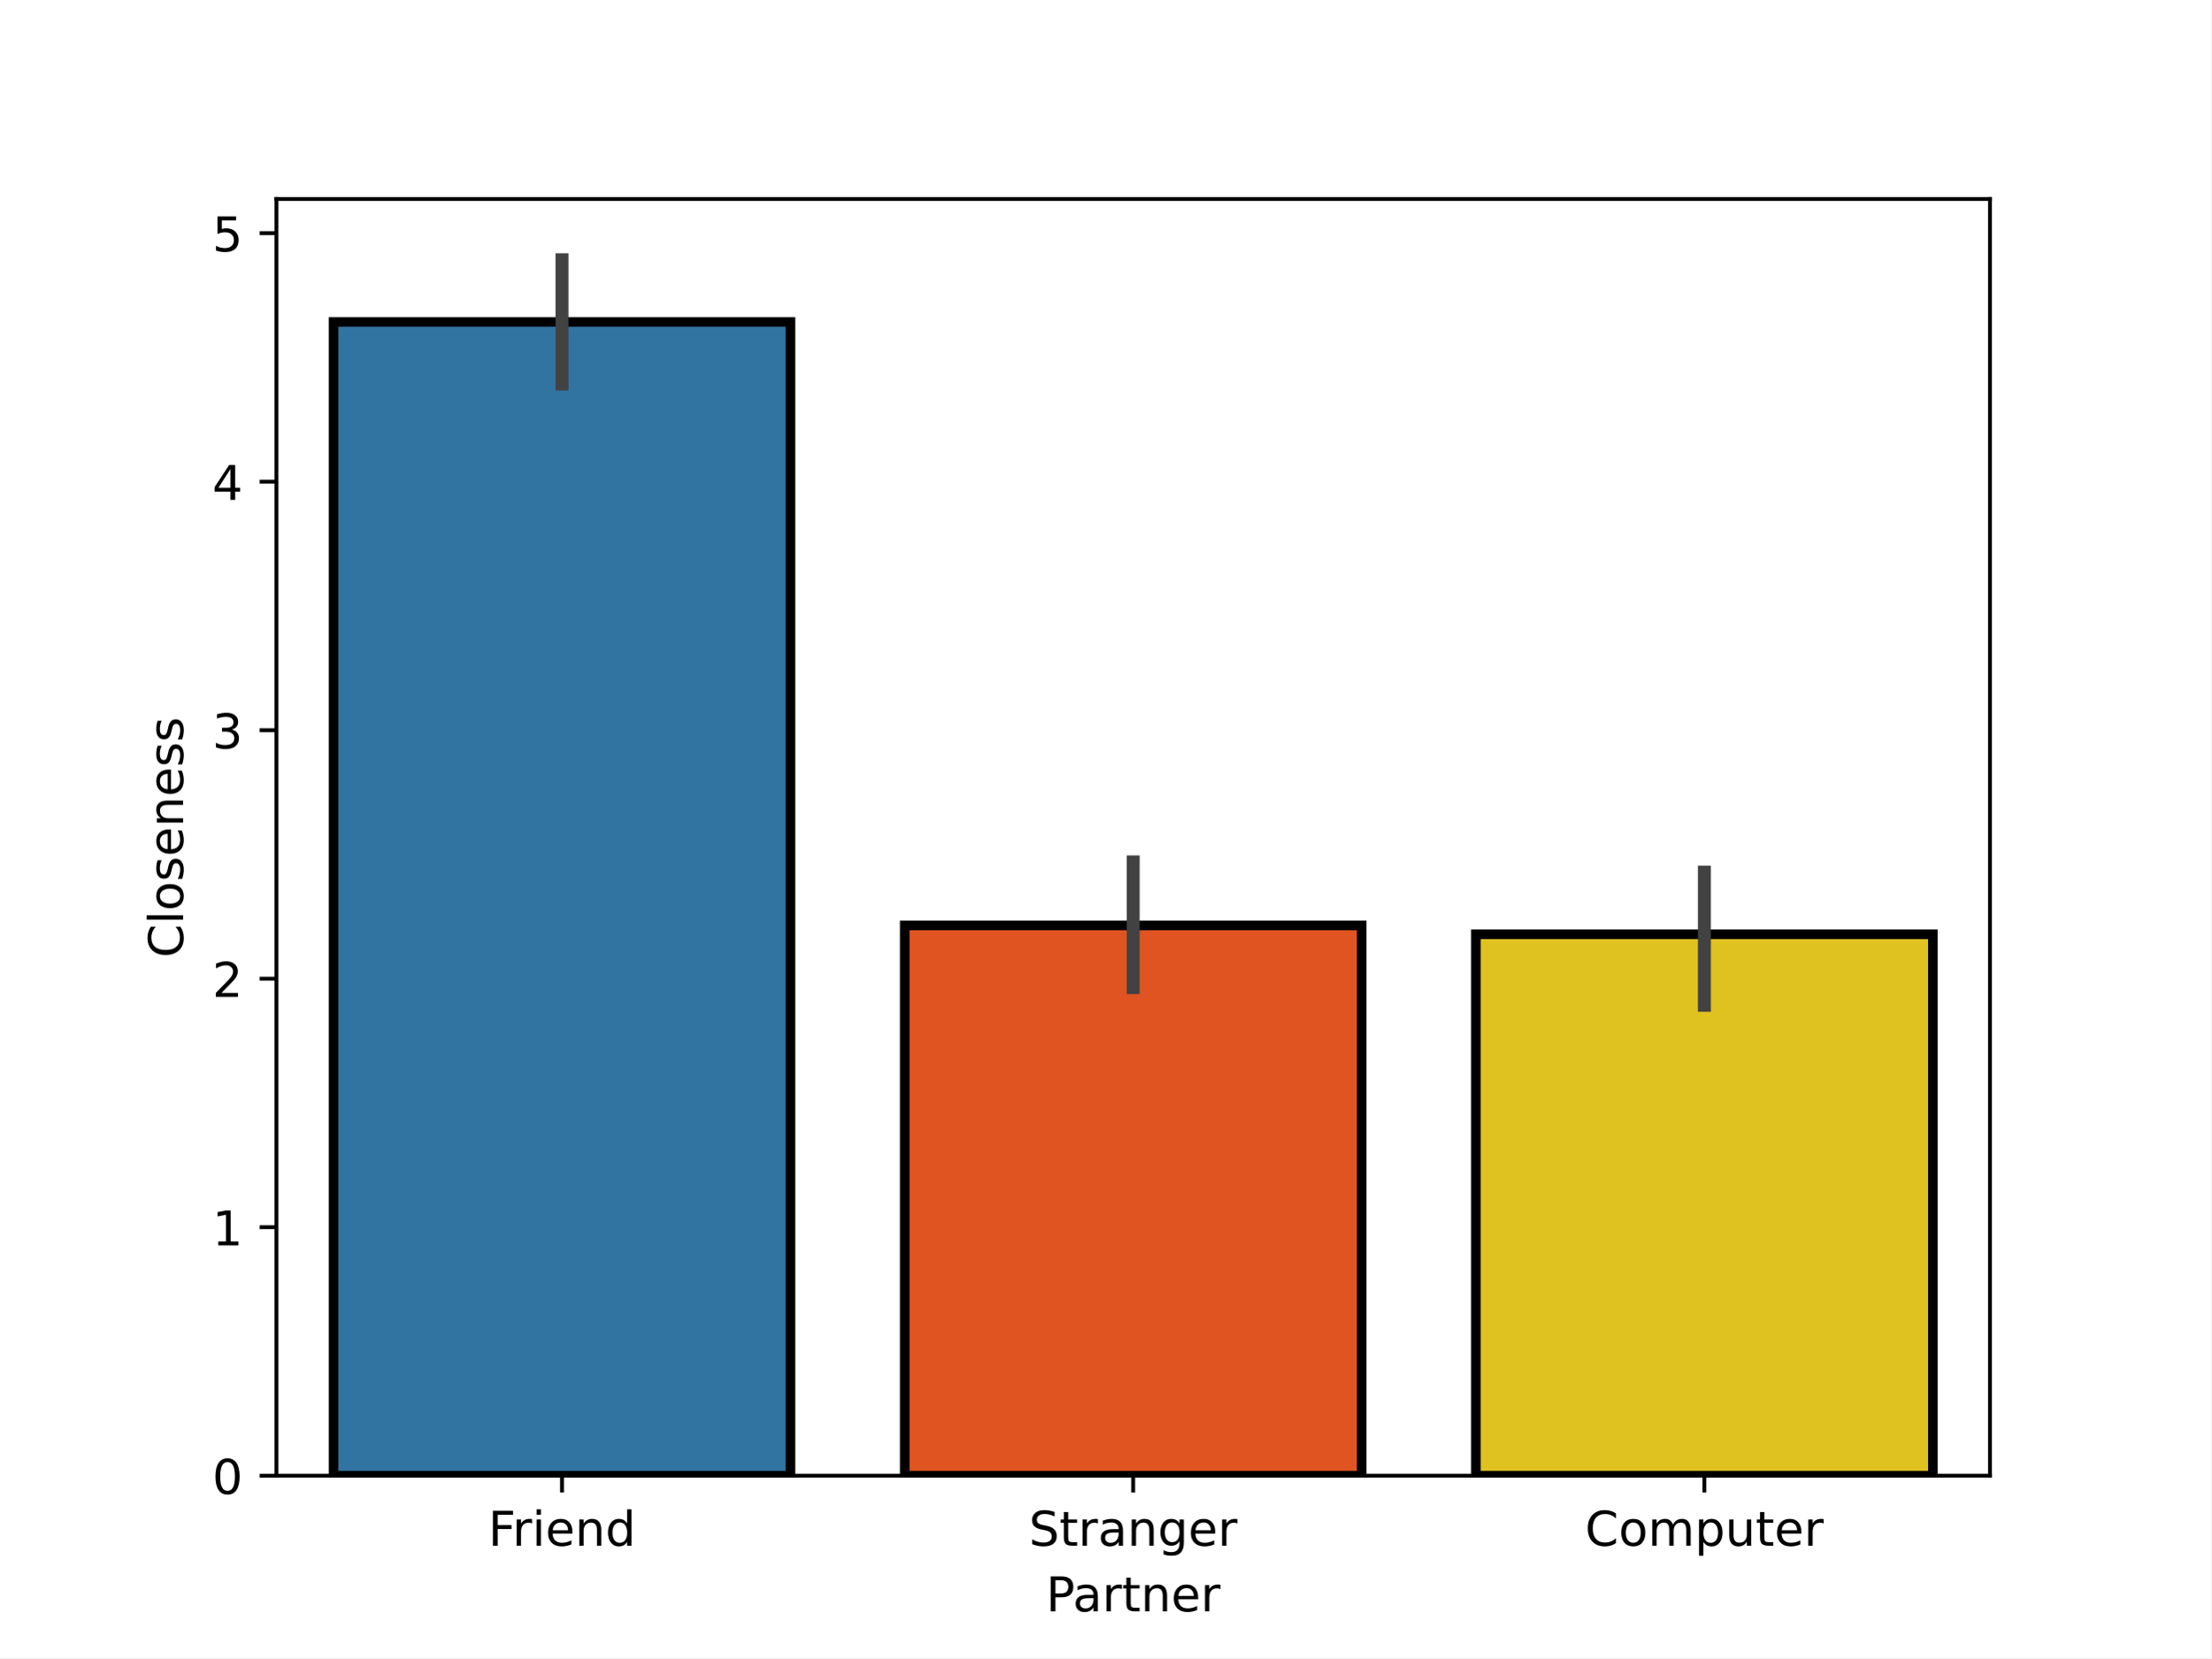
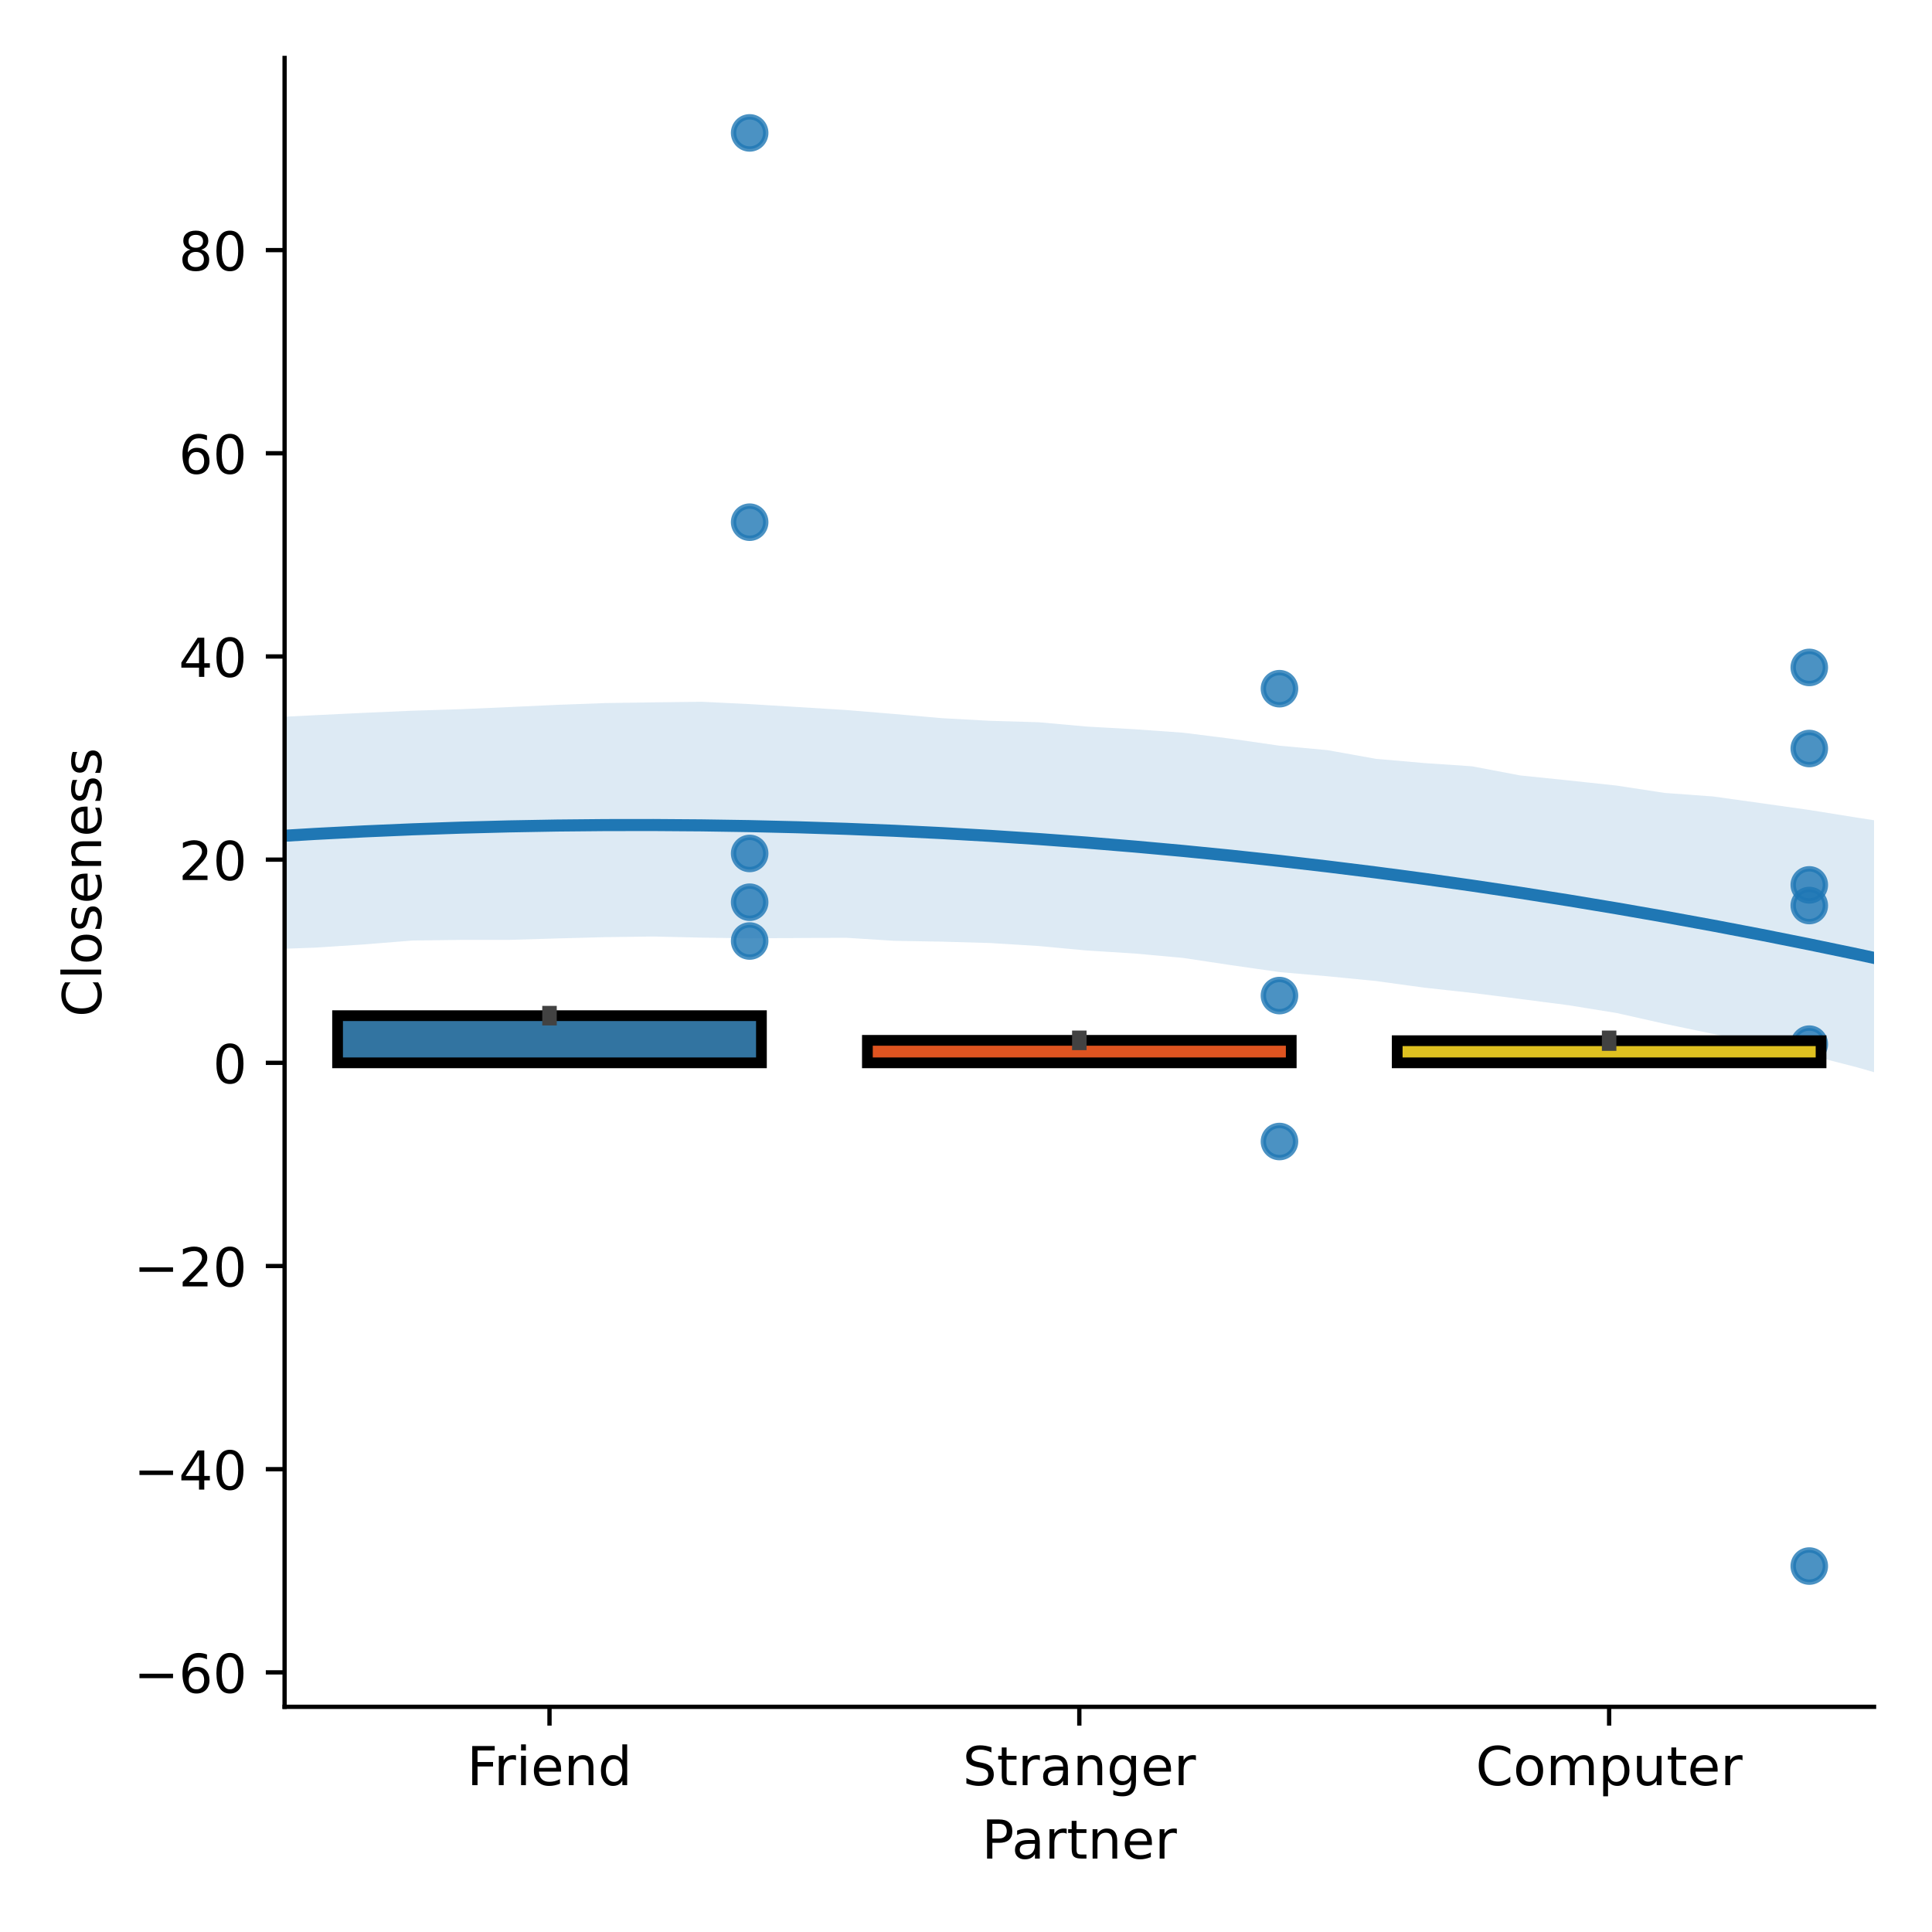
- <svg xmlns="http://www.w3.org/2000/svg" xmlns:xlink="http://www.w3.org/1999/xlink" width="460.8pt" height="345.6pt" viewBox="0 0 460.8 345.6" version="1.1">
+ <svg xmlns="http://www.w3.org/2000/svg" xmlns:xlink="http://www.w3.org/1999/xlink" width="360pt" height="360pt" viewBox="0 0 360 360" version="1.1">
  <defs>
    <style type="text/css">*{stroke-linejoin: round; stroke-linecap: butt}</style>
  </defs>
  <g id="figure_1">
    <g id="patch_1">
-       <path d="M 0 345.6  L 460.8 345.6  L 460.8 0  L 0 0  z " style="fill: #ffffff" />
+       <path d="M 0 360  L 360 360  L 360 0  L 0 0  z " style="fill: #ffffff" />
    </g>
    <g id="axes_1">
      <g id="patch_2">
-         <path d="M 57.6 307.584  L 414.72 307.584  L 414.72 41.472  L 57.6 41.472  z " style="fill: #ffffff" />
+         <path d="M 53.03 318.04  L 349.2 318.04  L 349.2 10.8  L 53.03 10.8  z " style="fill: #ffffff" />
+       </g>
+       <g id="PathCollection_1">
+         <defs>
+           <path id="mf8494f505d" d="M 0 3  C 0.796 3 1.559 2.684 2.121 2.121  C 2.684 1.559 3 0.796 3 0  C 3 -0.796 2.684 -1.559 2.121 -2.121  C 1.559 -2.684 0.796 -3 0 -3  C -0.796 -3 -1.559 -2.684 -2.121 -2.121  C -2.684 -1.559 -3 -0.796 -3 0  C -3 0.796 -2.684 1.559 -2.121 2.121  C -1.559 2.684 -0.796 3 0 3  z " style="stroke: #1f77b4; stroke-opacity: 0.8" />
+         </defs>
+         <g clip-path="url(#p4f7407af65)">
+           <use xlink:href="#mf8494f505d" x="40.964" y="119.139" style="fill: #1f77b4; fill-opacity: 0.8; stroke: #1f77b4; stroke-opacity: 0.8" />
+           <use xlink:href="#mf8494f505d" x="40.964" y="165.864" style="fill: #1f77b4; fill-opacity: 0.8; stroke: #1f77b4; stroke-opacity: 0.8" />
+           <use xlink:href="#mf8494f505d" x="139.687" y="168.114" style="fill: #1f77b4; fill-opacity: 0.8; stroke: #1f77b4; stroke-opacity: 0.8" />
+           <use xlink:href="#mf8494f505d" x="-1" y="189.941" style="fill: #1f77b4; fill-opacity: 0.8; stroke: #1f77b4; stroke-opacity: 0.8" />
+           <use xlink:href="#mf8494f505d" x="-1" y="212.124" style="fill: #1f77b4; fill-opacity: 0.8; stroke: #1f77b4; stroke-opacity: 0.8" />
+           <use xlink:href="#mf8494f505d" x="337.134" y="291.812" style="fill: #1f77b4; fill-opacity: 0.8; stroke: #1f77b4; stroke-opacity: 0.8" />
+           <use xlink:href="#mf8494f505d" x="-1" y="275.964" style="fill: #1f77b4; fill-opacity: 0.8; stroke: #1f77b4; stroke-opacity: 0.8" />
+           <use xlink:href="#mf8494f505d" x="-1" y="180.595" style="fill: #1f77b4; fill-opacity: 0.8; stroke: #1f77b4; stroke-opacity: 0.8" />
+           <use xlink:href="#mf8494f505d" x="534.58" y="60.971" style="fill: #1f77b4; fill-opacity: 0.8; stroke: #1f77b4; stroke-opacity: 0.8" />
+           <use xlink:href="#mf8494f505d" x="-1" y="203.032" style="fill: #1f77b4; fill-opacity: 0.8; stroke: #1f77b4; stroke-opacity: 0.8" />
+           <use xlink:href="#mf8494f505d" x="-1" y="214.247" style="fill: #1f77b4; fill-opacity: 0.8; stroke: #1f77b4; stroke-opacity: 0.8" />
+           <use xlink:href="#mf8494f505d" x="337.134" y="139.477" style="fill: #1f77b4; fill-opacity: 0.8; stroke: #1f77b4; stroke-opacity: 0.8" />
+           <use xlink:href="#mf8494f505d" x="337.134" y="168.733" style="fill: #1f77b4; fill-opacity: 0.8; stroke: #1f77b4; stroke-opacity: 0.8" />
+           <use xlink:href="#mf8494f505d" x="-1" y="130.913" style="fill: #1f77b4; fill-opacity: 0.8; stroke: #1f77b4; stroke-opacity: 0.8" />
+           <use xlink:href="#mf8494f505d" x="-1" y="134.626" style="fill: #1f77b4; fill-opacity: 0.8; stroke: #1f77b4; stroke-opacity: 0.8" />
+           <use xlink:href="#mf8494f505d" x="337.134" y="194.562" style="fill: #1f77b4; fill-opacity: 0.8; stroke: #1f77b4; stroke-opacity: 0.8" />
+           <use xlink:href="#mf8494f505d" x="-1" y="206.648" style="fill: #1f77b4; fill-opacity: 0.8; stroke: #1f77b4; stroke-opacity: 0.8" />
+           <use xlink:href="#mf8494f505d" x="-1" y="232.876" style="fill: #1f77b4; fill-opacity: 0.8; stroke: #1f77b4; stroke-opacity: 0.8" />
+           <use xlink:href="#mf8494f505d" x="534.58" y="304.075" style="fill: #1f77b4; fill-opacity: 0.8; stroke: #1f77b4; stroke-opacity: 0.8" />
+           <use xlink:href="#mf8494f505d" x="337.134" y="124.367" style="fill: #1f77b4; fill-opacity: 0.8; stroke: #1f77b4; stroke-opacity: 0.8" />
+           <use xlink:href="#mf8494f505d" x="238.41" y="185.512" style="fill: #1f77b4; fill-opacity: 0.8; stroke: #1f77b4; stroke-opacity: 0.8" />
+           <use xlink:href="#mf8494f505d" x="-1" y="215.461" style="fill: #1f77b4; fill-opacity: 0.8; stroke: #1f77b4; stroke-opacity: 0.8" />
+           <use xlink:href="#mf8494f505d" x="-1" y="193.633" style="fill: #1f77b4; fill-opacity: 0.8; stroke: #1f77b4; stroke-opacity: 0.8" />
+           <use xlink:href="#mf8494f505d" x="534.58" y="235.964" style="fill: #1f77b4; fill-opacity: 0.8; stroke: #1f77b4; stroke-opacity: 0.8" />
+           <use xlink:href="#mf8494f505d" x="40.964" y="177.753" style="fill: #1f77b4; fill-opacity: 0.8; stroke: #1f77b4; stroke-opacity: 0.8" />
+           <use xlink:href="#mf8494f505d" x="-1" y="178.277" style="fill: #1f77b4; fill-opacity: 0.8; stroke: #1f77b4; stroke-opacity: 0.8" />
+           <use xlink:href="#mf8494f505d" x="-1" y="254.96" style="fill: #1f77b4; fill-opacity: 0.8; stroke: #1f77b4; stroke-opacity: 0.8" />
+           <use xlink:href="#mf8494f505d" x="534.58" y="246.94" style="fill: #1f77b4; fill-opacity: 0.8; stroke: #1f77b4; stroke-opacity: 0.8" />
+           <use xlink:href="#mf8494f505d" x="139.687" y="159.029" style="fill: #1f77b4; fill-opacity: 0.8; stroke: #1f77b4; stroke-opacity: 0.8" />
+           <use xlink:href="#mf8494f505d" x="238.41" y="128.328" style="fill: #1f77b4; fill-opacity: 0.8; stroke: #1f77b4; stroke-opacity: 0.8" />
+           <use xlink:href="#mf8494f505d" x="435.857" y="251.609" style="fill: #1f77b4; fill-opacity: 0.8; stroke: #1f77b4; stroke-opacity: 0.8" />
+           <use xlink:href="#mf8494f505d" x="534.58" y="247.093" style="fill: #1f77b4; fill-opacity: 0.8; stroke: #1f77b4; stroke-opacity: 0.8" />
+           <use xlink:href="#mf8494f505d" x="-1" y="192.939" style="fill: #1f77b4; fill-opacity: 0.8; stroke: #1f77b4; stroke-opacity: 0.8" />
+           <use xlink:href="#mf8494f505d" x="-1" y="161.357" style="fill: #1f77b4; fill-opacity: 0.8; stroke: #1f77b4; stroke-opacity: 0.8" />
+           <use xlink:href="#mf8494f505d" x="139.687" y="97.303" style="fill: #1f77b4; fill-opacity: 0.8; stroke: #1f77b4; stroke-opacity: 0.8" />
+           <use xlink:href="#mf8494f505d" x="534.58" y="261.742" style="fill: #1f77b4; fill-opacity: 0.8; stroke: #1f77b4; stroke-opacity: 0.8" />
+           <use xlink:href="#mf8494f505d" x="-1" y="232.862" style="fill: #1f77b4; fill-opacity: 0.8; stroke: #1f77b4; stroke-opacity: 0.8" />
+           <use xlink:href="#mf8494f505d" x="-1" y="229.029" style="fill: #1f77b4; fill-opacity: 0.8; stroke: #1f77b4; stroke-opacity: 0.8" />
+           <use xlink:href="#mf8494f505d" x="435.857" y="185.797" style="fill: #1f77b4; fill-opacity: 0.8; stroke: #1f77b4; stroke-opacity: 0.8" />
+           <use xlink:href="#mf8494f505d" x="-1" y="204.522" style="fill: #1f77b4; fill-opacity: 0.8; stroke: #1f77b4; stroke-opacity: 0.8" />
+           <use xlink:href="#mf8494f505d" x="-1" y="210.162" style="fill: #1f77b4; fill-opacity: 0.8; stroke: #1f77b4; stroke-opacity: 0.8" />
+           <use xlink:href="#mf8494f505d" x="40.964" y="209.294" style="fill: #1f77b4; fill-opacity: 0.8; stroke: #1f77b4; stroke-opacity: 0.8" />
+           <use xlink:href="#mf8494f505d" x="435.857" y="220.659" style="fill: #1f77b4; fill-opacity: 0.8; stroke: #1f77b4; stroke-opacity: 0.8" />
+           <use xlink:href="#mf8494f505d" x="139.687" y="175.345" style="fill: #1f77b4; fill-opacity: 0.8; stroke: #1f77b4; stroke-opacity: 0.8" />
+           <use xlink:href="#mf8494f505d" x="-1" y="176.308" style="fill: #1f77b4; fill-opacity: 0.8; stroke: #1f77b4; stroke-opacity: 0.8" />
+           <use xlink:href="#mf8494f505d" x="-1" y="234.9" style="fill: #1f77b4; fill-opacity: 0.8; stroke: #1f77b4; stroke-opacity: 0.8" />
+           <use xlink:href="#mf8494f505d" x="337.134" y="164.887" style="fill: #1f77b4; fill-opacity: 0.8; stroke: #1f77b4; stroke-opacity: 0.8" />
+           <use xlink:href="#mf8494f505d" x="-1" y="159.007" style="fill: #1f77b4; fill-opacity: 0.8; stroke: #1f77b4; stroke-opacity: 0.8" />
+           <use xlink:href="#mf8494f505d" x="-1" y="71.017" style="fill: #1f77b4; fill-opacity: 0.8; stroke: #1f77b4; stroke-opacity: 0.8" />
+           <use xlink:href="#mf8494f505d" x="139.687" y="24.765" style="fill: #1f77b4; fill-opacity: 0.8; stroke: #1f77b4; stroke-opacity: 0.8" />
+           <use xlink:href="#mf8494f505d" x="238.41" y="212.705" style="fill: #1f77b4; fill-opacity: 0.8; stroke: #1f77b4; stroke-opacity: 0.8" />
+         </g>
+       </g>
+       <g id="PolyCollection_1">
+         <path d="M -353.93 228.41  L -353.93 285.298  L -344.955 280.267  L -335.98 275.35  L -327.005 269.44  L -318.03 264.734  L -309.055 260.115  L -300.08 255.637  L -291.106 251.217  L -282.131 246.809  L -273.156 242.632  L -264.181 238.412  L -255.206 234.533  L -246.231 230.621  L -237.256 227.208  L -228.282 224.019  L -219.307 221.079  L -210.332 218.654  L -201.357 216.079  L -192.382 213.368  L -183.407 211.364  L -174.433 208.684  L -165.458 206.434  L -156.483 204.648  L -147.508 202.405  L -138.533 200.139  L -129.558 198.185  L -120.583 196.274  L -111.609 194.902  L -102.634 193.095  L -93.659 191.606  L -84.684 190.207  L -75.709 188.95  L -66.734 187.879  L -57.76 186.814  L -48.785 185.618  L -39.81 184.471  L -30.835 183.43  L -21.86 182.283  L -12.885 181.27  L -3.91 180.523  L 5.064 179.737  L 14.039 179.198  L 23.014 178.398  L 31.989 177.852  L 40.964 177.269  L 49.939 176.896  L 58.914 176.57  L 67.888 175.976  L 76.863 175.253  L 85.838 175.136  L 94.813 175.135  L 103.788 174.863  L 112.763 174.626  L 121.737 174.505  L 130.712 174.715  L 139.687 174.844  L 148.662 174.786  L 157.637 174.738  L 166.612 175.306  L 175.587 175.464  L 184.561 175.722  L 193.536 176.276  L 202.511 177.111  L 211.486 177.678  L 220.461 178.495  L 229.436 179.85  L 238.41 181.132  L 247.385 181.913  L 256.36 182.796  L 265.335 184.028  L 274.31 185.013  L 283.285 186.145  L 292.26 187.309  L 301.234 188.761  L 310.209 190.777  L 319.184 192.649  L 328.159 194.393  L 337.134 196.587  L 346.109 198.9  L 355.084 201.468  L 364.058 204.472  L 373.033 207.287  L 382.008 210.118  L 390.983 212.897  L 399.958 215.76  L 408.933 218.513  L 417.907 221.282  L 426.882 224.841  L 435.857 228.509  L 444.832 232.46  L 453.807 236.085  L 462.782 239.945  L 471.757 243.62  L 480.731 247.73  L 489.706 252.115  L 498.681 256.271  L 507.656 260.796  L 516.631 265.594  L 525.606 270.731  L 534.58 275.179  L 534.58 181.245  L 534.58 181.245  L 525.606 179.74  L 516.631 177.919  L 507.656 176.458  L 498.681 174.848  L 489.706 172.915  L 480.731 171.363  L 471.757 170.122  L 462.782 168.923  L 453.807 167.665  L 444.832 166.567  L 435.857 165.108  L 426.882 164.094  L 417.907 162.934  L 408.933 161.844  L 399.958 160.967  L 390.983 159.031  L 382.008 157.482  L 373.033 156.437  L 364.058 154.98  L 355.084 153.739  L 346.109 152.365  L 337.134 150.925  L 328.159 149.659  L 319.184 148.407  L 310.209 147.754  L 301.234 146.381  L 292.26 145.418  L 283.285 144.495  L 274.31 142.792  L 265.335 142.182  L 256.36 141.393  L 247.385 139.783  L 238.41 138.95  L 229.436 137.656  L 220.461 136.529  L 211.486 135.89  L 202.511 135.386  L 193.536 134.58  L 184.561 134.316  L 175.587 133.825  L 166.612 133.04  L 157.637 132.299  L 148.662 131.745  L 139.687 131.2  L 130.712 130.764  L 121.737 130.875  L 112.763 131.006  L 103.788 131.339  L 94.813 131.754  L 85.838 132.149  L 76.863 132.43  L 67.888 132.825  L 58.914 133.255  L 49.939 133.708  L 40.964 134.622  L 31.989 135.544  L 23.014 136.523  L 14.039 137.7  L 5.064 138.938  L -3.91 140.078  L -12.885 141.488  L -21.86 142.968  L -30.835 144.475  L -39.81 145.816  L -48.785 147.527  L -57.76 149.329  L -66.734 150.804  L -75.709 152.784  L -84.684 154.703  L -93.659 156.732  L -102.634 158.685  L -111.609 160.818  L -120.583 163.221  L -129.558 165.62  L -138.533 168.452  L -147.508 170.744  L -156.483 172.932  L -165.458 175.96  L -174.433 178.551  L -183.407 181.712  L -192.382 184.104  L -201.357 186.751  L -210.332 189.411  L -219.307 191.969  L -228.282 194.557  L -237.256 197.049  L -246.231 199.456  L -255.206 202.044  L -264.181 204.415  L -273.156 207.376  L -282.131 210.018  L -291.106 212.782  L -300.08 215.279  L -309.055 217.548  L -318.03 219.992  L -327.005 222.245  L -335.98 224.05  L -344.955 225.883  L -353.93 228.41  z " clip-path="url(#p4f7407af65)" style="fill: #1f77b4; fill-opacity: 0.15" />
      </g>
      <g id="patch_3">
-         <path d="M 69.504 307.584  L 164.736 307.584  L 164.736 67.093  L 69.504 67.093  z " clip-path="url(#pf2dac99f86)" style="fill: #3274a1; stroke: #000000; stroke-width: 2; stroke-linejoin: miter" />
+         <path d="M 62.902 198.043  L 141.881 198.043  L 141.881 189.254  L 62.902 189.254  z " clip-path="url(#p4f7407af65)" style="fill: #3274a1; stroke: #000000; stroke-width: 2; stroke-linejoin: miter" />
      </g>
      <g id="patch_4">
-         <path d="M 188.544 307.584  L 283.776 307.584  L 283.776 192.889  L 188.544 192.889  z " clip-path="url(#pf2dac99f86)" style="fill: #df5420; stroke: #000000; stroke-width: 2; stroke-linejoin: miter" />
+         <path d="M 161.626 198.043  L 240.604 198.043  L 240.604 193.852  L 161.626 193.852  z " clip-path="url(#p4f7407af65)" style="fill: #df5420; stroke: #000000; stroke-width: 2; stroke-linejoin: miter" />
      </g>
      <g id="patch_5">
-         <path d="M 307.584 307.584  L 402.816 307.584  L 402.816 194.738  L 307.584 194.738  z " clip-path="url(#pf2dac99f86)" style="fill: #dfc120; stroke: #000000; stroke-width: 2; stroke-linejoin: miter" />
+         <path d="M 260.349 198.043  L 339.328 198.043  L 339.328 193.919  L 260.349 193.919  z " clip-path="url(#p4f7407af65)" style="fill: #dfc120; stroke: #000000; stroke-width: 2; stroke-linejoin: miter" />
      </g>
      <g id="matplotlib.axis_1">
        <g id="xtick_1">
          <g id="line2d_1">
            <defs>
-               <path id="m5ebfed6fd8" d="M 0 0  L 0 3.5  " style="stroke: #000000; stroke-width: 0.8" />
+               <path id="m843c70c824" d="M 0 0  L 0 3.5  " style="stroke: #000000; stroke-width: 0.8" />
            </defs>
            <g>
-               <use xlink:href="#m5ebfed6fd8" x="117.12" y="307.584" style="stroke: #000000; stroke-width: 0.8" />
+               <use xlink:href="#m843c70c824" x="102.392" y="318.04" style="stroke: #000000; stroke-width: 0.8" />
            </g>
          </g>
          <g id="text_1">
-             <g transform="translate(101.7427 322.1824)scale(0.1 -0.1)">
+             <g transform="translate(87.01432 332.6384)scale(0.1 -0.1)">
              <defs>
                <path id="DejaVuSans-46" d="M 628 4666  L 3309 4666  L 3309 4134  L 1259 4134  L 1259 2759  L 3109 2759  L 3109 2228  L 1259 2228  L 1259 0  L 628 0  L 628 4666  z " transform="scale(0.015625)" />
                <path id="DejaVuSans-72" d="M 2631 2963  Q 2534 3019 2420 3045  Q 2306 3072 2169 3072  Q 1681 3072 1420 2755  Q 1159 2438 1159 1844  L 1159 0  L 581 0  L 581 3500  L 1159 3500  L 1159 2956  Q 1341 3275 1631 3429  Q 1922 3584 2338 3584  Q 2397 3584 2469 3576  Q 2541 3569 2628 3553  L 2631 2963  z " transform="scale(0.015625)" />
                <path id="DejaVuSans-69" d="M 603 3500  L 1178 3500  L 1178 0  L 603 0  L 603 3500  z M 603 4863  L 1178 4863  L 1178 4134  L 603 4134  L 603 4863  z " transform="scale(0.015625)" />
                <path id="DejaVuSans-65" d="M 3597 1894  L 3597 1613  L 953 1613  Q 991 1019 1311 708  Q 1631 397 2203 397  Q 2534 397 2845 478  Q 3156 559 3463 722  L 3463 178  Q 3153 47 2828 -22  Q 2503 -91 2169 -91  Q 1331 -91 842 396  Q 353 884 353 1716  Q 353 2575 817 3079  Q 1281 3584 2069 3584  Q 2775 3584 3186 3129  Q 3597 2675 3597 1894  z M 3022 2063  Q 3016 2534 2758 2815  Q 2500 3097 2075 3097  Q 1594 3097 1305 2825  Q 1016 2553 972 2059  L 3022 2063  z " transform="scale(0.015625)" />
                <path id="DejaVuSans-6e" d="M 3513 2113  L 3513 0  L 2938 0  L 2938 2094  Q 2938 2591 2744 2837  Q 2550 3084 2163 3084  Q 1697 3084 1428 2787  Q 1159 2491 1159 1978  L 1159 0  L 581 0  L 581 3500  L 1159 3500  L 1159 2956  Q 1366 3272 1645 3428  Q 1925 3584 2291 3584  Q 2894 3584 3203 3211  Q 3513 2838 3513 2113  z " transform="scale(0.015625)" />
                <path id="DejaVuSans-64" d="M 2906 2969  L 2906 4863  L 3481 4863  L 3481 0  L 2906 0  L 2906 525  Q 2725 213 2448 61  Q 2172 -91 1784 -91  Q 1150 -91 751 415  Q 353 922 353 1747  Q 353 2572 751 3078  Q 1150 3584 1784 3584  Q 2172 3584 2448 3432  Q 2725 3281 2906 2969  z M 947 1747  Q 947 1113 1208 752  Q 1469 391 1925 391  Q 2381 391 2643 752  Q 2906 1113 2906 1747  Q 2906 2381 2643 2742  Q 2381 3103 1925 3103  Q 1469 3103 1208 2742  Q 947 2381 947 1747  z " transform="scale(0.015625)" />
              </defs>
              <use xlink:href="#DejaVuSans-46" />
              <use xlink:href="#DejaVuSans-72" x="50.27" />
              <use xlink:href="#DejaVuSans-69" x="91.383" />
              <use xlink:href="#DejaVuSans-65" x="119.166" />
              <use xlink:href="#DejaVuSans-6e" x="180.689" />
              <use xlink:href="#DejaVuSans-64" x="244.068" />
            </g>
          </g>
        </g>
        <g id="xtick_2">
          <g id="line2d_2">
            <g>
-               <use xlink:href="#m5ebfed6fd8" x="236.16" y="307.584" style="stroke: #000000; stroke-width: 0.8" />
+               <use xlink:href="#m843c70c824" x="201.115" y="318.04" style="stroke: #000000; stroke-width: 0.8" />
            </g>
          </g>
          <g id="text_2">
-             <g transform="translate(214.4311 322.1824)scale(0.1 -0.1)">
+             <g transform="translate(179.3861 332.6384)scale(0.1 -0.1)">
              <defs>
                <path id="DejaVuSans-53" d="M 3425 4513  L 3425 3897  Q 3066 4069 2747 4153  Q 2428 4238 2131 4238  Q 1616 4238 1336 4038  Q 1056 3838 1056 3469  Q 1056 3159 1242 3001  Q 1428 2844 1947 2747  L 2328 2669  Q 3034 2534 3370 2195  Q 3706 1856 3706 1288  Q 3706 609 3251 259  Q 2797 -91 1919 -91  Q 1588 -91 1214 -16  Q 841 59 441 206  L 441 856  Q 825 641 1194 531  Q 1563 422 1919 422  Q 2459 422 2753 634  Q 3047 847 3047 1241  Q 3047 1584 2836 1778  Q 2625 1972 2144 2069  L 1759 2144  Q 1053 2284 737 2584  Q 422 2884 422 3419  Q 422 4038 858 4394  Q 1294 4750 2059 4750  Q 2388 4750 2728 4690  Q 3069 4631 3425 4513  z " transform="scale(0.015625)" />
                <path id="DejaVuSans-74" d="M 1172 4494  L 1172 3500  L 2356 3500  L 2356 3053  L 1172 3053  L 1172 1153  Q 1172 725 1289 603  Q 1406 481 1766 481  L 2356 481  L 2356 0  L 1766 0  Q 1100 0 847 248  Q 594 497 594 1153  L 594 3053  L 172 3053  L 172 3500  L 594 3500  L 594 4494  L 1172 4494  z " transform="scale(0.015625)" />
                <path id="DejaVuSans-61" d="M 2194 1759  Q 1497 1759 1228 1600  Q 959 1441 959 1056  Q 959 750 1161 570  Q 1363 391 1709 391  Q 2188 391 2477 730  Q 2766 1069 2766 1631  L 2766 1759  L 2194 1759  z M 3341 1997  L 3341 0  L 2766 0  L 2766 531  Q 2569 213 2275 61  Q 1981 -91 1556 -91  Q 1019 -91 701 211  Q 384 513 384 1019  Q 384 1609 779 1909  Q 1175 2209 1959 2209  L 2766 2209  L 2766 2266  Q 2766 2663 2505 2880  Q 2244 3097 1772 3097  Q 1472 3097 1187 3025  Q 903 2953 641 2809  L 641 3341  Q 956 3463 1253 3523  Q 1550 3584 1831 3584  Q 2591 3584 2966 3190  Q 3341 2797 3341 1997  z " transform="scale(0.015625)" />
                <path id="DejaVuSans-67" d="M 2906 1791  Q 2906 2416 2648 2759  Q 2391 3103 1925 3103  Q 1463 3103 1205 2759  Q 947 2416 947 1791  Q 947 1169 1205 825  Q 1463 481 1925 481  Q 2391 481 2648 825  Q 2906 1169 2906 1791  z M 3481 434  Q 3481 -459 3084 -895  Q 2688 -1331 1869 -1331  Q 1566 -1331 1297 -1286  Q 1028 -1241 775 -1147  L 775 -588  Q 1028 -725 1275 -790  Q 1522 -856 1778 -856  Q 2344 -856 2625 -561  Q 2906 -266 2906 331  L 2906 616  Q 2728 306 2450 153  Q 2172 0 1784 0  Q 1141 0 747 490  Q 353 981 353 1791  Q 353 2603 747 3093  Q 1141 3584 1784 3584  Q 2172 3584 2450 3431  Q 2728 3278 2906 2969  L 2906 3500  L 3481 3500  L 3481 434  z " transform="scale(0.015625)" />
              </defs>
              <use xlink:href="#DejaVuSans-53" />
              <use xlink:href="#DejaVuSans-74" x="63.477" />
              <use xlink:href="#DejaVuSans-72" x="102.686" />
              <use xlink:href="#DejaVuSans-61" x="143.799" />
              <use xlink:href="#DejaVuSans-6e" x="205.078" />
              <use xlink:href="#DejaVuSans-67" x="268.457" />
              <use xlink:href="#DejaVuSans-65" x="331.934" />
              <use xlink:href="#DejaVuSans-72" x="393.457" />
            </g>
          </g>
        </g>
        <g id="xtick_3">
          <g id="line2d_3">
            <g>
-               <use xlink:href="#m5ebfed6fd8" x="355.2" y="307.584" style="stroke: #000000; stroke-width: 0.8" />
+               <use xlink:href="#m843c70c824" x="299.838" y="318.04" style="stroke: #000000; stroke-width: 0.8" />
            </g>
          </g>
          <g id="text_3">
-             <g transform="translate(330.3438 322.1824)scale(0.1 -0.1)">
+             <g transform="translate(274.9821 332.6384)scale(0.1 -0.1)">
              <defs>
                <path id="DejaVuSans-43" d="M 4122 4306  L 4122 3641  Q 3803 3938 3442 4084  Q 3081 4231 2675 4231  Q 1875 4231 1450 3742  Q 1025 3253 1025 2328  Q 1025 1406 1450 917  Q 1875 428 2675 428  Q 3081 428 3442 575  Q 3803 722 4122 1019  L 4122 359  Q 3791 134 3420 21  Q 3050 -91 2638 -91  Q 1578 -91 968 557  Q 359 1206 359 2328  Q 359 3453 968 4101  Q 1578 4750 2638 4750  Q 3056 4750 3426 4639  Q 3797 4528 4122 4306  z " transform="scale(0.015625)" />
                <path id="DejaVuSans-6f" d="M 1959 3097  Q 1497 3097 1228 2736  Q 959 2375 959 1747  Q 959 1119 1226 758  Q 1494 397 1959 397  Q 2419 397 2687 759  Q 2956 1122 2956 1747  Q 2956 2369 2687 2733  Q 2419 3097 1959 3097  z M 1959 3584  Q 2709 3584 3137 3096  Q 3566 2609 3566 1747  Q 3566 888 3137 398  Q 2709 -91 1959 -91  Q 1206 -91 779 398  Q 353 888 353 1747  Q 353 2609 779 3096  Q 1206 3584 1959 3584  z " transform="scale(0.015625)" />
                <path id="DejaVuSans-6d" d="M 3328 2828  Q 3544 3216 3844 3400  Q 4144 3584 4550 3584  Q 5097 3584 5394 3201  Q 5691 2819 5691 2113  L 5691 0  L 5113 0  L 5113 2094  Q 5113 2597 4934 2840  Q 4756 3084 4391 3084  Q 3944 3084 3684 2787  Q 3425 2491 3425 1978  L 3425 0  L 2847 0  L 2847 2094  Q 2847 2600 2669 2842  Q 2491 3084 2119 3084  Q 1678 3084 1418 2786  Q 1159 2488 1159 1978  L 1159 0  L 581 0  L 581 3500  L 1159 3500  L 1159 2956  Q 1356 3278 1631 3431  Q 1906 3584 2284 3584  Q 2666 3584 2933 3390  Q 3200 3197 3328 2828  z " transform="scale(0.015625)" />
                <path id="DejaVuSans-70" d="M 1159 525  L 1159 -1331  L 581 -1331  L 581 3500  L 1159 3500  L 1159 2969  Q 1341 3281 1617 3432  Q 1894 3584 2278 3584  Q 2916 3584 3314 3078  Q 3713 2572 3713 1747  Q 3713 922 3314 415  Q 2916 -91 2278 -91  Q 1894 -91 1617 61  Q 1341 213 1159 525  z M 3116 1747  Q 3116 2381 2855 2742  Q 2594 3103 2138 3103  Q 1681 3103 1420 2742  Q 1159 2381 1159 1747  Q 1159 1113 1420 752  Q 1681 391 2138 391  Q 2594 391 2855 752  Q 3116 1113 3116 1747  z " transform="scale(0.015625)" />
                <path id="DejaVuSans-75" d="M 544 1381  L 544 3500  L 1119 3500  L 1119 1403  Q 1119 906 1312 657  Q 1506 409 1894 409  Q 2359 409 2629 706  Q 2900 1003 2900 1516  L 2900 3500  L 3475 3500  L 3475 0  L 2900 0  L 2900 538  Q 2691 219 2414 64  Q 2138 -91 1772 -91  Q 1169 -91 856 284  Q 544 659 544 1381  z M 1991 3584  L 1991 3584  z " transform="scale(0.015625)" />
              </defs>
              <use xlink:href="#DejaVuSans-43" />
              <use xlink:href="#DejaVuSans-6f" x="69.824" />
              <use xlink:href="#DejaVuSans-6d" x="131.006" />
              <use xlink:href="#DejaVuSans-70" x="228.418" />
              <use xlink:href="#DejaVuSans-75" x="291.895" />
              <use xlink:href="#DejaVuSans-74" x="355.273" />
              <use xlink:href="#DejaVuSans-65" x="394.482" />
              <use xlink:href="#DejaVuSans-72" x="456.006" />
            </g>
          </g>
        </g>
        <g id="text_4">
-           <g transform="translate(217.9897 335.8606)scale(0.1 -0.1)">
+           <g transform="translate(182.9447 346.3166)scale(0.1 -0.1)">
            <defs>
              <path id="DejaVuSans-50" d="M 1259 4147  L 1259 2394  L 2053 2394  Q 2494 2394 2734 2622  Q 2975 2850 2975 3272  Q 2975 3691 2734 3919  Q 2494 4147 2053 4147  L 1259 4147  z M 628 4666  L 2053 4666  Q 2838 4666 3239 4311  Q 3641 3956 3641 3272  Q 3641 2581 3239 2228  Q 2838 1875 2053 1875  L 1259 1875  L 1259 0  L 628 0  L 628 4666  z " transform="scale(0.015625)" />
            </defs>
            <use xlink:href="#DejaVuSans-50" />
            <use xlink:href="#DejaVuSans-61" x="55.803" />
            <use xlink:href="#DejaVuSans-72" x="117.082" />
            <use xlink:href="#DejaVuSans-74" x="158.195" />
            <use xlink:href="#DejaVuSans-6e" x="197.404" />
            <use xlink:href="#DejaVuSans-65" x="260.783" />
            <use xlink:href="#DejaVuSans-72" x="322.307" />
          </g>
        </g>
      </g>
      <g id="matplotlib.axis_2">
        <g id="ytick_1">
          <g id="line2d_4">
            <defs>
-               <path id="m91d9be9462" d="M 0 0  L -3.5 0  " style="stroke: #000000; stroke-width: 0.8" />
+               <path id="m80cbd4c820" d="M 0 0  L -3.5 0  " style="stroke: #000000; stroke-width: 0.8" />
            </defs>
            <g>
-               <use xlink:href="#m91d9be9462" x="57.6" y="307.584" style="stroke: #000000; stroke-width: 0.8" />
+               <use xlink:href="#m80cbd4c820" x="53.03" y="311.624" style="stroke: #000000; stroke-width: 0.8" />
            </g>
          </g>
          <g id="text_5">
-             <g transform="translate(44.2375 311.3832)scale(0.1 -0.1)">
-               <defs>
+             <g transform="translate(24.92531 315.4235)scale(0.1 -0.1)">
+               <defs>
+                 <path id="DejaVuSans-2212" d="M 678 2272  L 4684 2272  L 4684 1741  L 678 1741  L 678 2272  z " transform="scale(0.015625)" />
+                 <path id="DejaVuSans-36" d="M 2113 2584  Q 1688 2584 1439 2293  Q 1191 2003 1191 1497  Q 1191 994 1439 701  Q 1688 409 2113 409  Q 2538 409 2786 701  Q 3034 994 3034 1497  Q 3034 2003 2786 2293  Q 2538 2584 2113 2584  z M 3366 4563  L 3366 3988  Q 3128 4100 2886 4159  Q 2644 4219 2406 4219  Q 1781 4219 1451 3797  Q 1122 3375 1075 2522  Q 1259 2794 1537 2939  Q 1816 3084 2150 3084  Q 2853 3084 3261 2657  Q 3669 2231 3669 1497  Q 3669 778 3244 343  Q 2819 -91 2113 -91  Q 1303 -91 875 529  Q 447 1150 447 2328  Q 447 3434 972 4092  Q 1497 4750 2381 4750  Q 2619 4750 2861 4703  Q 3103 4656 3366 4563  z " transform="scale(0.015625)" />
                <path id="DejaVuSans-30" d="M 2034 4250  Q 1547 4250 1301 3770  Q 1056 3291 1056 2328  Q 1056 1369 1301 889  Q 1547 409 2034 409  Q 2525 409 2770 889  Q 3016 1369 3016 2328  Q 3016 3291 2770 3770  Q 2525 4250 2034 4250  z M 2034 4750  Q 2819 4750 3233 4129  Q 3647 3509 3647 2328  Q 3647 1150 3233 529  Q 2819 -91 2034 -91  Q 1250 -91 836 529  Q 422 1150 422 2328  Q 422 3509 836 4129  Q 1250 4750 2034 4750  z " transform="scale(0.015625)" />
              </defs>
-               <use xlink:href="#DejaVuSans-30" />
+               <use xlink:href="#DejaVuSans-2212" />
+               <use xlink:href="#DejaVuSans-36" x="83.789" />
+               <use xlink:href="#DejaVuSans-30" x="147.412" />
            </g>
          </g>
        </g>
        <g id="ytick_2">
          <g id="line2d_5">
            <g>
-               <use xlink:href="#m91d9be9462" x="57.6" y="255.786" style="stroke: #000000; stroke-width: 0.8" />
+               <use xlink:href="#m80cbd4c820" x="53.03" y="273.764" style="stroke: #000000; stroke-width: 0.8" />
            </g>
          </g>
          <g id="text_6">
-             <g transform="translate(44.2375 259.5853)scale(0.1 -0.1)">
-               <defs>
-                 <path id="DejaVuSans-31" d="M 794 531  L 1825 531  L 1825 4091  L 703 3866  L 703 4441  L 1819 4666  L 2450 4666  L 2450 531  L 3481 531  L 3481 0  L 794 0  L 794 531  z " transform="scale(0.015625)" />
-               </defs>
-               <use xlink:href="#DejaVuSans-31" />
+             <g transform="translate(24.92531 277.5632)scale(0.1 -0.1)">
+               <defs>
+                 <path id="DejaVuSans-34" d="M 2419 4116  L 825 1625  L 2419 1625  L 2419 4116  z M 2253 4666  L 3047 4666  L 3047 1625  L 3713 1625  L 3713 1100  L 3047 1100  L 3047 0  L 2419 0  L 2419 1100  L 313 1100  L 313 1709  L 2253 4666  z " transform="scale(0.015625)" />
+               </defs>
+               <use xlink:href="#DejaVuSans-2212" />
+               <use xlink:href="#DejaVuSans-34" x="83.789" />
+               <use xlink:href="#DejaVuSans-30" x="147.412" />
            </g>
          </g>
        </g>
        <g id="ytick_3">
          <g id="line2d_6">
            <g>
-               <use xlink:href="#m91d9be9462" x="57.6" y="203.988" style="stroke: #000000; stroke-width: 0.8" />
+               <use xlink:href="#m80cbd4c820" x="53.03" y="235.904" style="stroke: #000000; stroke-width: 0.8" />
            </g>
          </g>
          <g id="text_7">
-             <g transform="translate(44.2375 207.7873)scale(0.1 -0.1)">
+             <g transform="translate(24.92531 239.7028)scale(0.1 -0.1)">
              <defs>
                <path id="DejaVuSans-32" d="M 1228 531  L 3431 531  L 3431 0  L 469 0  L 469 531  Q 828 903 1448 1529  Q 2069 2156 2228 2338  Q 2531 2678 2651 2914  Q 2772 3150 2772 3378  Q 2772 3750 2511 3984  Q 2250 4219 1831 4219  Q 1534 4219 1204 4116  Q 875 4013 500 3803  L 500 4441  Q 881 4594 1212 4672  Q 1544 4750 1819 4750  Q 2544 4750 2975 4387  Q 3406 4025 3406 3419  Q 3406 3131 3298 2873  Q 3191 2616 2906 2266  Q 2828 2175 2409 1742  Q 1991 1309 1228 531  z " transform="scale(0.015625)" />
              </defs>
-               <use xlink:href="#DejaVuSans-32" />
+               <use xlink:href="#DejaVuSans-2212" />
+               <use xlink:href="#DejaVuSans-32" x="83.789" />
+               <use xlink:href="#DejaVuSans-30" x="147.412" />
            </g>
          </g>
        </g>
        <g id="ytick_4">
          <g id="line2d_7">
            <g>
-               <use xlink:href="#m91d9be9462" x="57.6" y="152.19" style="stroke: #000000; stroke-width: 0.8" />
+               <use xlink:href="#m80cbd4c820" x="53.03" y="198.043" style="stroke: #000000; stroke-width: 0.8" />
            </g>
          </g>
          <g id="text_8">
-             <g transform="translate(44.2375 155.9894)scale(0.1 -0.1)">
-               <defs>
-                 <path id="DejaVuSans-33" d="M 2597 2516  Q 3050 2419 3304 2112  Q 3559 1806 3559 1356  Q 3559 666 3084 287  Q 2609 -91 1734 -91  Q 1441 -91 1130 -33  Q 819 25 488 141  L 488 750  Q 750 597 1062 519  Q 1375 441 1716 441  Q 2309 441 2620 675  Q 2931 909 2931 1356  Q 2931 1769 2642 2001  Q 2353 2234 1838 2234  L 1294 2234  L 1294 2753  L 1863 2753  Q 2328 2753 2575 2939  Q 2822 3125 2822 3475  Q 2822 3834 2567 4026  Q 2313 4219 1838 4219  Q 1578 4219 1281 4162  Q 984 4106 628 3988  L 628 4550  Q 988 4650 1302 4700  Q 1616 4750 1894 4750  Q 2613 4750 3031 4423  Q 3450 4097 3450 3541  Q 3450 3153 3228 2886  Q 3006 2619 2597 2516  z " transform="scale(0.015625)" />
-               </defs>
-               <use xlink:href="#DejaVuSans-33" />
+             <g transform="translate(39.6675 201.8425)scale(0.1 -0.1)">
+               <use xlink:href="#DejaVuSans-30" />
            </g>
          </g>
        </g>
        <g id="ytick_5">
          <g id="line2d_8">
            <g>
-               <use xlink:href="#m91d9be9462" x="57.6" y="100.392" style="stroke: #000000; stroke-width: 0.8" />
+               <use xlink:href="#m80cbd4c820" x="53.03" y="160.183" style="stroke: #000000; stroke-width: 0.8" />
            </g>
          </g>
          <g id="text_9">
-             <g transform="translate(44.2375 104.1914)scale(0.1 -0.1)">
-               <defs>
-                 <path id="DejaVuSans-34" d="M 2419 4116  L 825 1625  L 2419 1625  L 2419 4116  z M 2253 4666  L 3047 4666  L 3047 1625  L 3713 1625  L 3713 1100  L 3047 1100  L 3047 0  L 2419 0  L 2419 1100  L 313 1100  L 313 1709  L 2253 4666  z " transform="scale(0.015625)" />
-               </defs>
-               <use xlink:href="#DejaVuSans-34" />
+             <g transform="translate(33.305 163.9821)scale(0.1 -0.1)">
+               <use xlink:href="#DejaVuSans-32" />
+               <use xlink:href="#DejaVuSans-30" x="63.623" />
            </g>
          </g>
        </g>
        <g id="ytick_6">
          <g id="line2d_9">
            <g>
-               <use xlink:href="#m91d9be9462" x="57.6" y="48.594" style="stroke: #000000; stroke-width: 0.8" />
+               <use xlink:href="#m80cbd4c820" x="53.03" y="122.323" style="stroke: #000000; stroke-width: 0.8" />
            </g>
          </g>
          <g id="text_10">
-             <g transform="translate(44.2375 52.39344)scale(0.1 -0.1)">
-               <defs>
-                 <path id="DejaVuSans-35" d="M 691 4666  L 3169 4666  L 3169 4134  L 1269 4134  L 1269 2991  Q 1406 3038 1543 3061  Q 1681 3084 1819 3084  Q 2600 3084 3056 2656  Q 3513 2228 3513 1497  Q 3513 744 3044 326  Q 2575 -91 1722 -91  Q 1428 -91 1123 -41  Q 819 9 494 109  L 494 744  Q 775 591 1075 516  Q 1375 441 1709 441  Q 2250 441 2565 725  Q 2881 1009 2881 1497  Q 2881 1984 2565 2268  Q 2250 2553 1709 2553  Q 1456 2553 1204 2497  Q 953 2441 691 2322  L 691 4666  z " transform="scale(0.015625)" />
-               </defs>
-               <use xlink:href="#DejaVuSans-35" />
-             </g>
-           </g>
-         </g>
-         <g id="text_11">
-           <g transform="translate(38.15781 199.6038)rotate(-90)scale(0.1 -0.1)">
+             <g transform="translate(33.305 126.1217)scale(0.1 -0.1)">
+               <use xlink:href="#DejaVuSans-34" />
+               <use xlink:href="#DejaVuSans-30" x="63.623" />
+             </g>
+           </g>
+         </g>
+         <g id="ytick_7">
+           <g id="line2d_10">
+             <g>
+               <use xlink:href="#m80cbd4c820" x="53.03" y="84.462" style="stroke: #000000; stroke-width: 0.8" />
+             </g>
+           </g>
+           <g id="text_11">
+             <g transform="translate(33.305 88.26138)scale(0.1 -0.1)">
+               <use xlink:href="#DejaVuSans-36" />
+               <use xlink:href="#DejaVuSans-30" x="63.623" />
+             </g>
+           </g>
+         </g>
+         <g id="ytick_8">
+           <g id="line2d_11">
+             <g>
+               <use xlink:href="#m80cbd4c820" x="53.03" y="46.602" style="stroke: #000000; stroke-width: 0.8" />
+             </g>
+           </g>
+           <g id="text_12">
+             <g transform="translate(33.305 50.40102)scale(0.1 -0.1)">
+               <defs>
+                 <path id="DejaVuSans-38" d="M 2034 2216  Q 1584 2216 1326 1975  Q 1069 1734 1069 1313  Q 1069 891 1326 650  Q 1584 409 2034 409  Q 2484 409 2743 651  Q 3003 894 3003 1313  Q 3003 1734 2745 1975  Q 2488 2216 2034 2216  z M 1403 2484  Q 997 2584 770 2862  Q 544 3141 544 3541  Q 544 4100 942 4425  Q 1341 4750 2034 4750  Q 2731 4750 3128 4425  Q 3525 4100 3525 3541  Q 3525 3141 3298 2862  Q 3072 2584 2669 2484  Q 3125 2378 3379 2068  Q 3634 1759 3634 1313  Q 3634 634 3220 271  Q 2806 -91 2034 -91  Q 1263 -91 848 271  Q 434 634 434 1313  Q 434 1759 690 2068  Q 947 2378 1403 2484  z M 1172 3481  Q 1172 3119 1398 2916  Q 1625 2713 2034 2713  Q 2441 2713 2670 2916  Q 2900 3119 2900 3481  Q 2900 3844 2670 4047  Q 2441 4250 2034 4250  Q 1625 4250 1398 4047  Q 1172 3844 1172 3481  z " transform="scale(0.015625)" />
+               </defs>
+               <use xlink:href="#DejaVuSans-38" />
+               <use xlink:href="#DejaVuSans-30" x="63.623" />
+             </g>
+           </g>
+         </g>
+         <g id="text_13">
+           <g transform="translate(18.84562 189.4958)rotate(-90)scale(0.1 -0.1)">
            <defs>
              <path id="DejaVuSans-6c" d="M 603 4863  L 1178 4863  L 1178 0  L 603 0  L 603 4863  z " transform="scale(0.015625)" />
              <path id="DejaVuSans-73" d="M 2834 3397  L 2834 2853  Q 2591 2978 2328 3040  Q 2066 3103 1784 3103  Q 1356 3103 1142 2972  Q 928 2841 928 2578  Q 928 2378 1081 2264  Q 1234 2150 1697 2047  L 1894 2003  Q 2506 1872 2764 1633  Q 3022 1394 3022 966  Q 3022 478 2636 193  Q 2250 -91 1575 -91  Q 1294 -91 989 -36  Q 684 19 347 128  L 347 722  Q 666 556 975 473  Q 1284 391 1588 391  Q 1994 391 2212 530  Q 2431 669 2431 922  Q 2431 1156 2273 1281  Q 2116 1406 1581 1522  L 1381 1569  Q 847 1681 609 1914  Q 372 2147 372 2553  Q 372 3047 722 3315  Q 1072 3584 1716 3584  Q 2034 3584 2315 3537  Q 2597 3491 2834 3397  z " transform="scale(0.015625)" />
            </defs>
            <use xlink:href="#DejaVuSans-43" />
            <use xlink:href="#DejaVuSans-6c" x="69.824" />
            <use xlink:href="#DejaVuSans-6f" x="97.607" />
            <use xlink:href="#DejaVuSans-73" x="158.789" />
            <use xlink:href="#DejaVuSans-65" x="210.889" />
            <use xlink:href="#DejaVuSans-6e" x="272.412" />
            <use xlink:href="#DejaVuSans-65" x="335.791" />
            <use xlink:href="#DejaVuSans-73" x="397.314" />
            <use xlink:href="#DejaVuSans-73" x="449.414" />
          </g>
        </g>
      </g>
-       <g id="line2d_10">
-         <path d="M 117.12 80.043  L 117.12 54.144  " clip-path="url(#pf2dac99f86)" style="fill: none; stroke: #424242; stroke-width: 2.7; stroke-linecap: square" />
-       </g>
-       <g id="line2d_11">
-         <path d="M 236.16 205.838  L 236.16 179.643  " clip-path="url(#pf2dac99f86)" style="fill: none; stroke: #424242; stroke-width: 2.7; stroke-linecap: square" />
-       </g>
      <g id="line2d_12">
-         <path d="M 355.2 209.538  L 355.2 181.789  " clip-path="url(#pf2dac99f86)" style="fill: none; stroke: #424242; stroke-width: 2.7; stroke-linecap: square" />
+         <path d="M -1 160.377  L 5.064 159.712  L 14.039 158.802  L 23.014 157.967  L 31.989 157.207  L 40.964 156.523  L 49.939 155.913  L 58.914 155.378  L 67.888 154.918  L 76.863 154.533  L 85.838 154.222  L 94.813 153.987  L 103.788 153.827  L 112.763 153.742  L 121.737 153.731  L 130.712 153.796  L 139.687 153.935  L 148.662 154.149  L 157.637 154.439  L 166.612 154.803  L 175.587 155.242  L 184.561 155.756  L 193.536 156.345  L 202.511 157.009  L 211.486 157.748  L 220.461 158.562  L 229.436 159.451  L 238.41 160.415  L 247.385 161.453  L 256.36 162.567  L 265.335 163.755  L 274.31 165.019  L 283.285 166.357  L 292.26 167.77  L 301.234 169.259  L 310.209 170.822  L 319.184 172.46  L 328.159 174.173  L 337.134 175.961  L 346.109 177.824  L 355.084 179.762  L 361 181.089  " clip-path="url(#p4f7407af65)" style="fill: none; stroke: #1f77b4; stroke-width: 2.25; stroke-linecap: square" />
+       </g>
+       <g id="line2d_13">
+         <path d="M 102.392 189.727  L 102.392 188.781  " clip-path="url(#p4f7407af65)" style="fill: none; stroke: #424242; stroke-width: 2.7; stroke-linecap: square" />
+       </g>
+       <g id="line2d_14">
+         <path d="M 201.115 194.325  L 201.115 193.378  " clip-path="url(#p4f7407af65)" style="fill: none; stroke: #424242; stroke-width: 2.7; stroke-linecap: square" />
+       </g>
+       <g id="line2d_15">
+         <path d="M 299.838 194.46  L 299.838 193.378  " clip-path="url(#p4f7407af65)" style="fill: none; stroke: #424242; stroke-width: 2.7; stroke-linecap: square" />
      </g>
      <g id="patch_6">
-         <path d="M 57.6 307.584  L 57.6 41.472  " style="fill: none; stroke: #000000; stroke-width: 0.8; stroke-linejoin: miter; stroke-linecap: square" />
+         <path d="M 53.03 318.04  L 53.03 10.8  " style="fill: none; stroke: #000000; stroke-width: 0.8; stroke-linejoin: miter; stroke-linecap: square" />
      </g>
      <g id="patch_7">
-         <path d="M 414.72 307.584  L 414.72 41.472  " style="fill: none; stroke: #000000; stroke-width: 0.8; stroke-linejoin: miter; stroke-linecap: square" />
-       </g>
-       <g id="patch_8">
-         <path d="M 57.6 307.584  L 414.72 307.584  " style="fill: none; stroke: #000000; stroke-width: 0.8; stroke-linejoin: miter; stroke-linecap: square" />
-       </g>
-       <g id="patch_9">
-         <path d="M 57.6 41.472  L 414.72 41.472  " style="fill: none; stroke: #000000; stroke-width: 0.8; stroke-linejoin: miter; stroke-linecap: square" />
+         <path d="M 53.03 318.04  L 349.2 318.04  " style="fill: none; stroke: #000000; stroke-width: 0.8; stroke-linejoin: miter; stroke-linecap: square" />
      </g>
    </g>
  </g>
  <defs>
-     <clipPath id="pf2dac99f86">
-       <rect x="57.6" y="41.472" width="357.12" height="266.112" />
+     <clipPath id="p4f7407af65">
+       <rect x="53.03" y="10.8" width="296.17" height="307.24" />
    </clipPath>
  </defs>
</svg>
